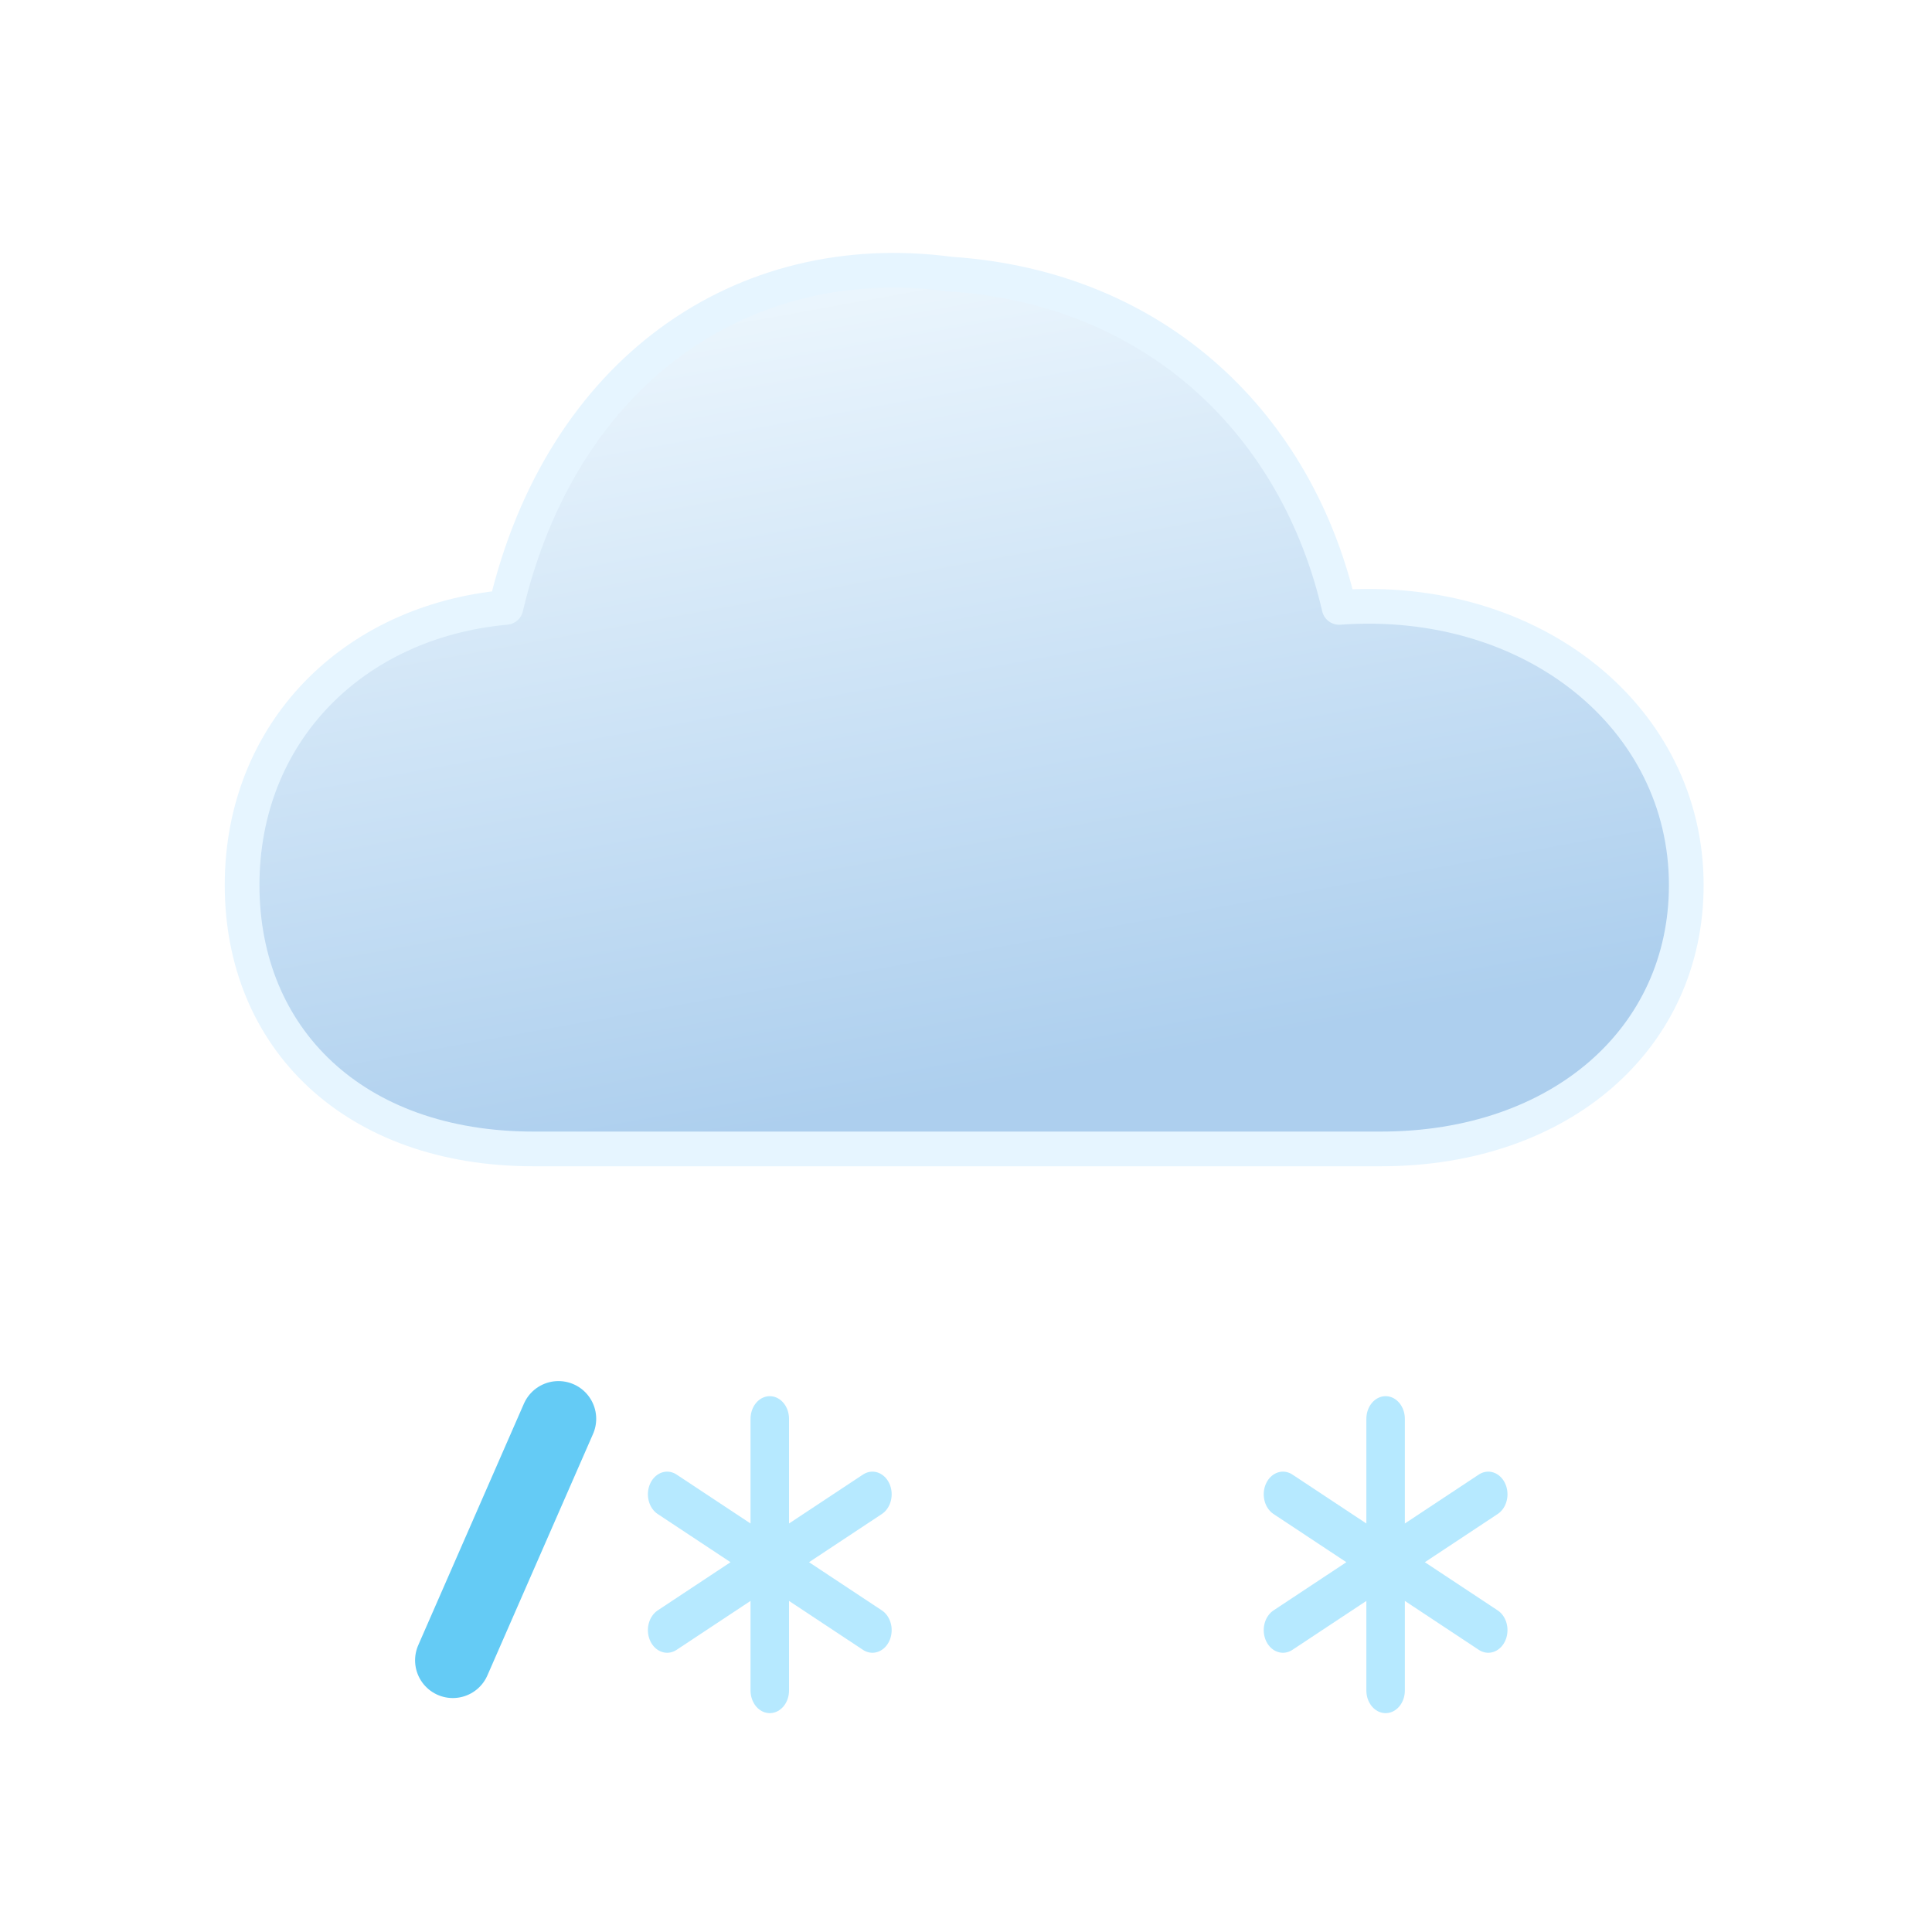
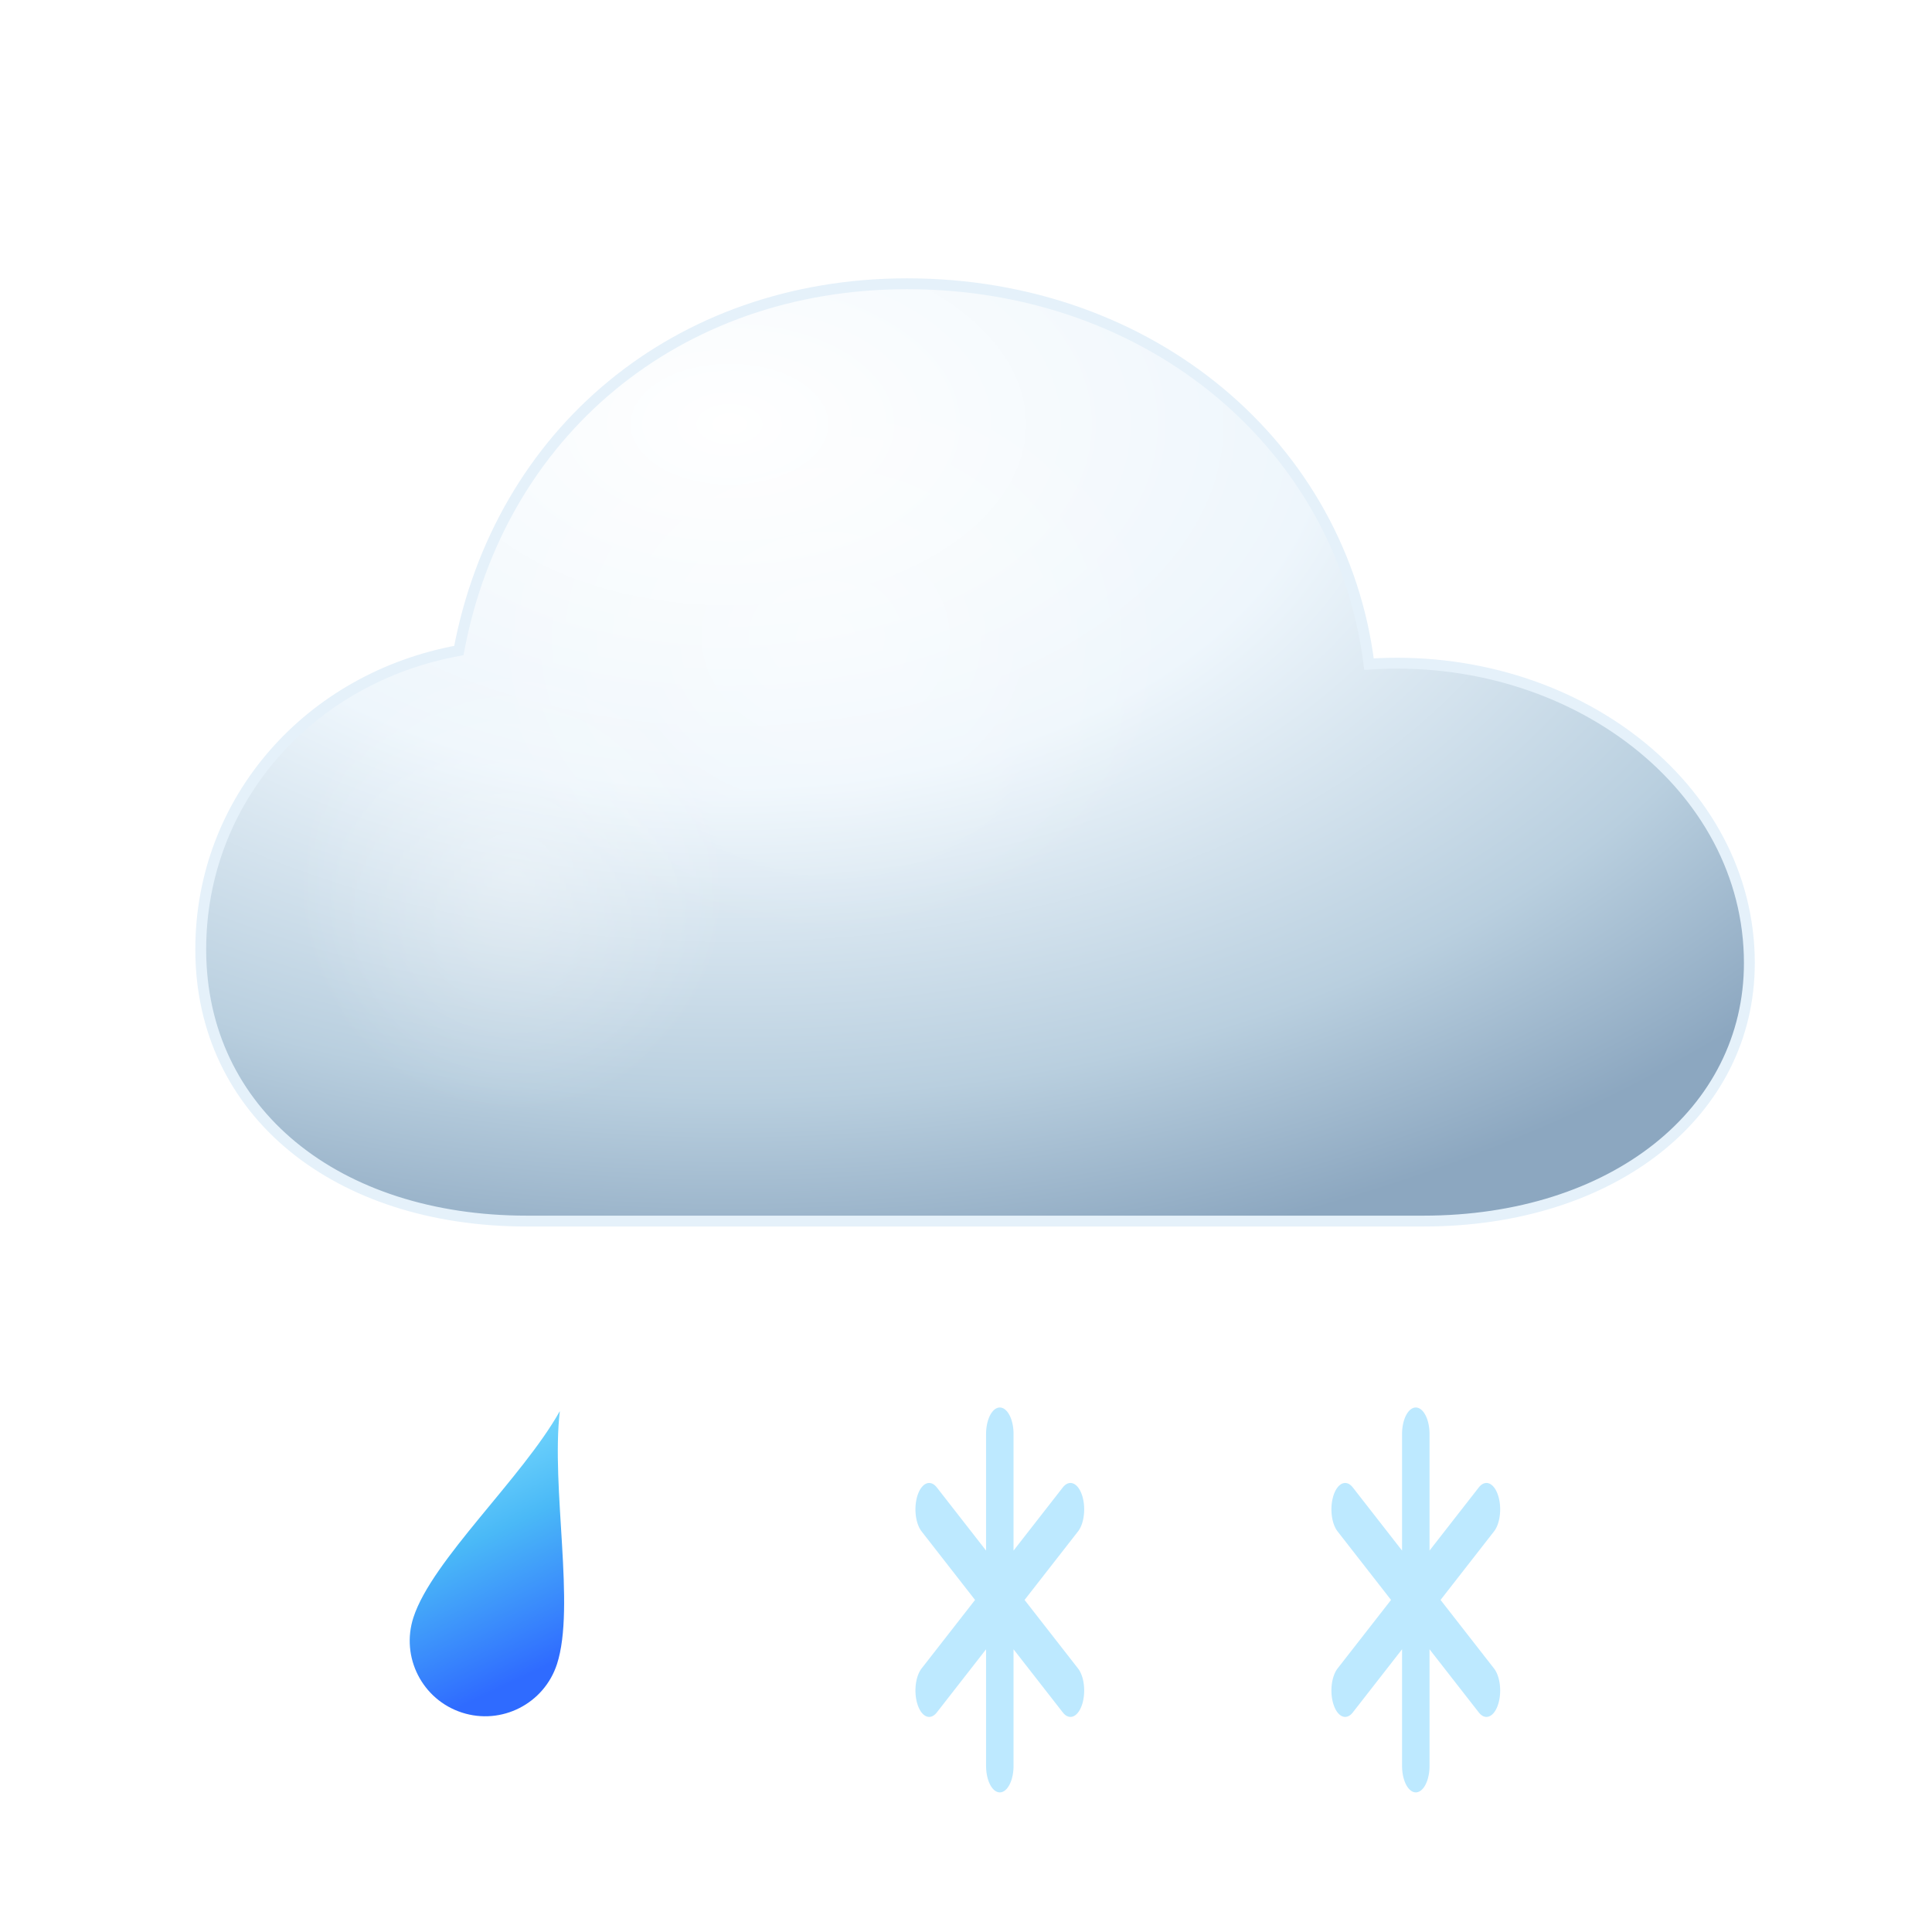
<svg xmlns="http://www.w3.org/2000/svg" viewBox="0 0 128 128" width="128" height="128">
  <defs>
-     <linearGradient id="cloud" x2="0.3" y2="1">
-       <stop stop-color="#f4fbff" />
-       <stop offset="1" stop-color="#adcfee" />
-     </linearGradient>
-     <linearGradient id="sun" x2=".7" y2="1">
-       <stop stop-color="#ffe694" />
-       <stop offset="1" stop-color="#ffb64c" />
-     </linearGradient>
-     <linearGradient id="water" x2=".4" y2="1">
-       <stop stop-color="#7ce3f5" />
-       <stop offset="1" stop-color="#3697ef" />
-     </linearGradient>
-     <linearGradient id="moon" x2=".6" y2="1">
-       <stop stop-color="#f0f5ff" />
-       <stop offset="1" stop-color="#a9bde8" />
+     <radialGradient id="sky-cloud" cx=".34" cy=".15" r=".92">
+       <stop stop-color="#ffffff" />
+       <stop offset=".42" stop-color="#eef6fc" />
+       <stop offset=".78" stop-color="#b9cfdf" />
+       <stop offset="1" stop-color="#8ca7c0" />
+     </radialGradient>
+     <radialGradient id="sky-highlight">
+       <stop stop-color="#ffffff" stop-opacity=".7" />
+       <stop offset="1" stop-color="#ffffff" stop-opacity="0" />
+     </radialGradient>
+     <linearGradient id="sky-rain" x2=".45" y2="1">
+       <stop stop-color="#88e5ff" />
+       <stop offset=".48" stop-color="#4ab9f7" />
+       <stop offset="1" stop-color="#2f6bff" />
    </linearGradient>
  </defs>
-   <g transform="translate(5 -3) scale(.92)">
-     <path d="M33 86C20 86 12 78 12 67s8-19 19-20c4-17 17-26 32-24 15 1 25 11 28 24 14-1 25 8 25 20 0 11-9 19-22 19Z" fill="url(#cloud)" stroke="#e6f5ff" stroke-width="2.5" stroke-linejoin="round" />
+   <g transform="translate(7 -1) scale(.9)">
+     <g data-symbol="cloud">
+       <path d="M31 91C17 91 7 83 7 71c0-11 8-20 19-22 3-16 16-27 33-27 18 0 32 12 34 28 15-1 28 9 28 22 0 11-10 19-24 19Z" fill="url(#sky-cloud)" stroke="#e5f1fa" stroke-width=".8" />
+       <ellipse cx="53" cy="48" rx="26" ry="22" fill="url(#sky-highlight)" opacity=".55" />
+       <ellipse cx="30" cy="66" rx="16" ry="17" fill="url(#sky-highlight)" opacity=".45" />
+     </g>
  </g>
-   <path d="M37 94l-7 16" fill="none" stroke="#64cbf5" stroke-width="5" stroke-linecap="round" stroke-linejoin="round" />
-   <g transform="translate(17 0) scale(.85 1)">
-     <path d="M40 94v18m-8-13 16 9m0-9-16 9M88 94v18m-8-13 16 9m0-9-16 9" fill="none" stroke="#b6e9ff" stroke-width="3" stroke-linecap="round" stroke-linejoin="round" />
+   <g data-symbol="rain">
+     <g transform="translate(29 93) rotate(18 5 10)">
+       <path d="M5 0C4 5 0 12 0 16a5 5 0 0 0 10 0C10 12 6 5 5 0Z" fill="url(#sky-rain)" />
+     </g>
+   </g>
+   <g transform="translate(47 0) scale(.52 1)">
+     <g data-symbol="snow">
+       <path d="M37 95v22M28 100l18 12M46 100l-18 12M90 95v22M81 100l18 12M99 100l-18 12" fill="none" stroke="#bde9ff" stroke-width="3.5" stroke-linecap="round" stroke-linejoin="round" />
+     </g>
  </g>
</svg>
